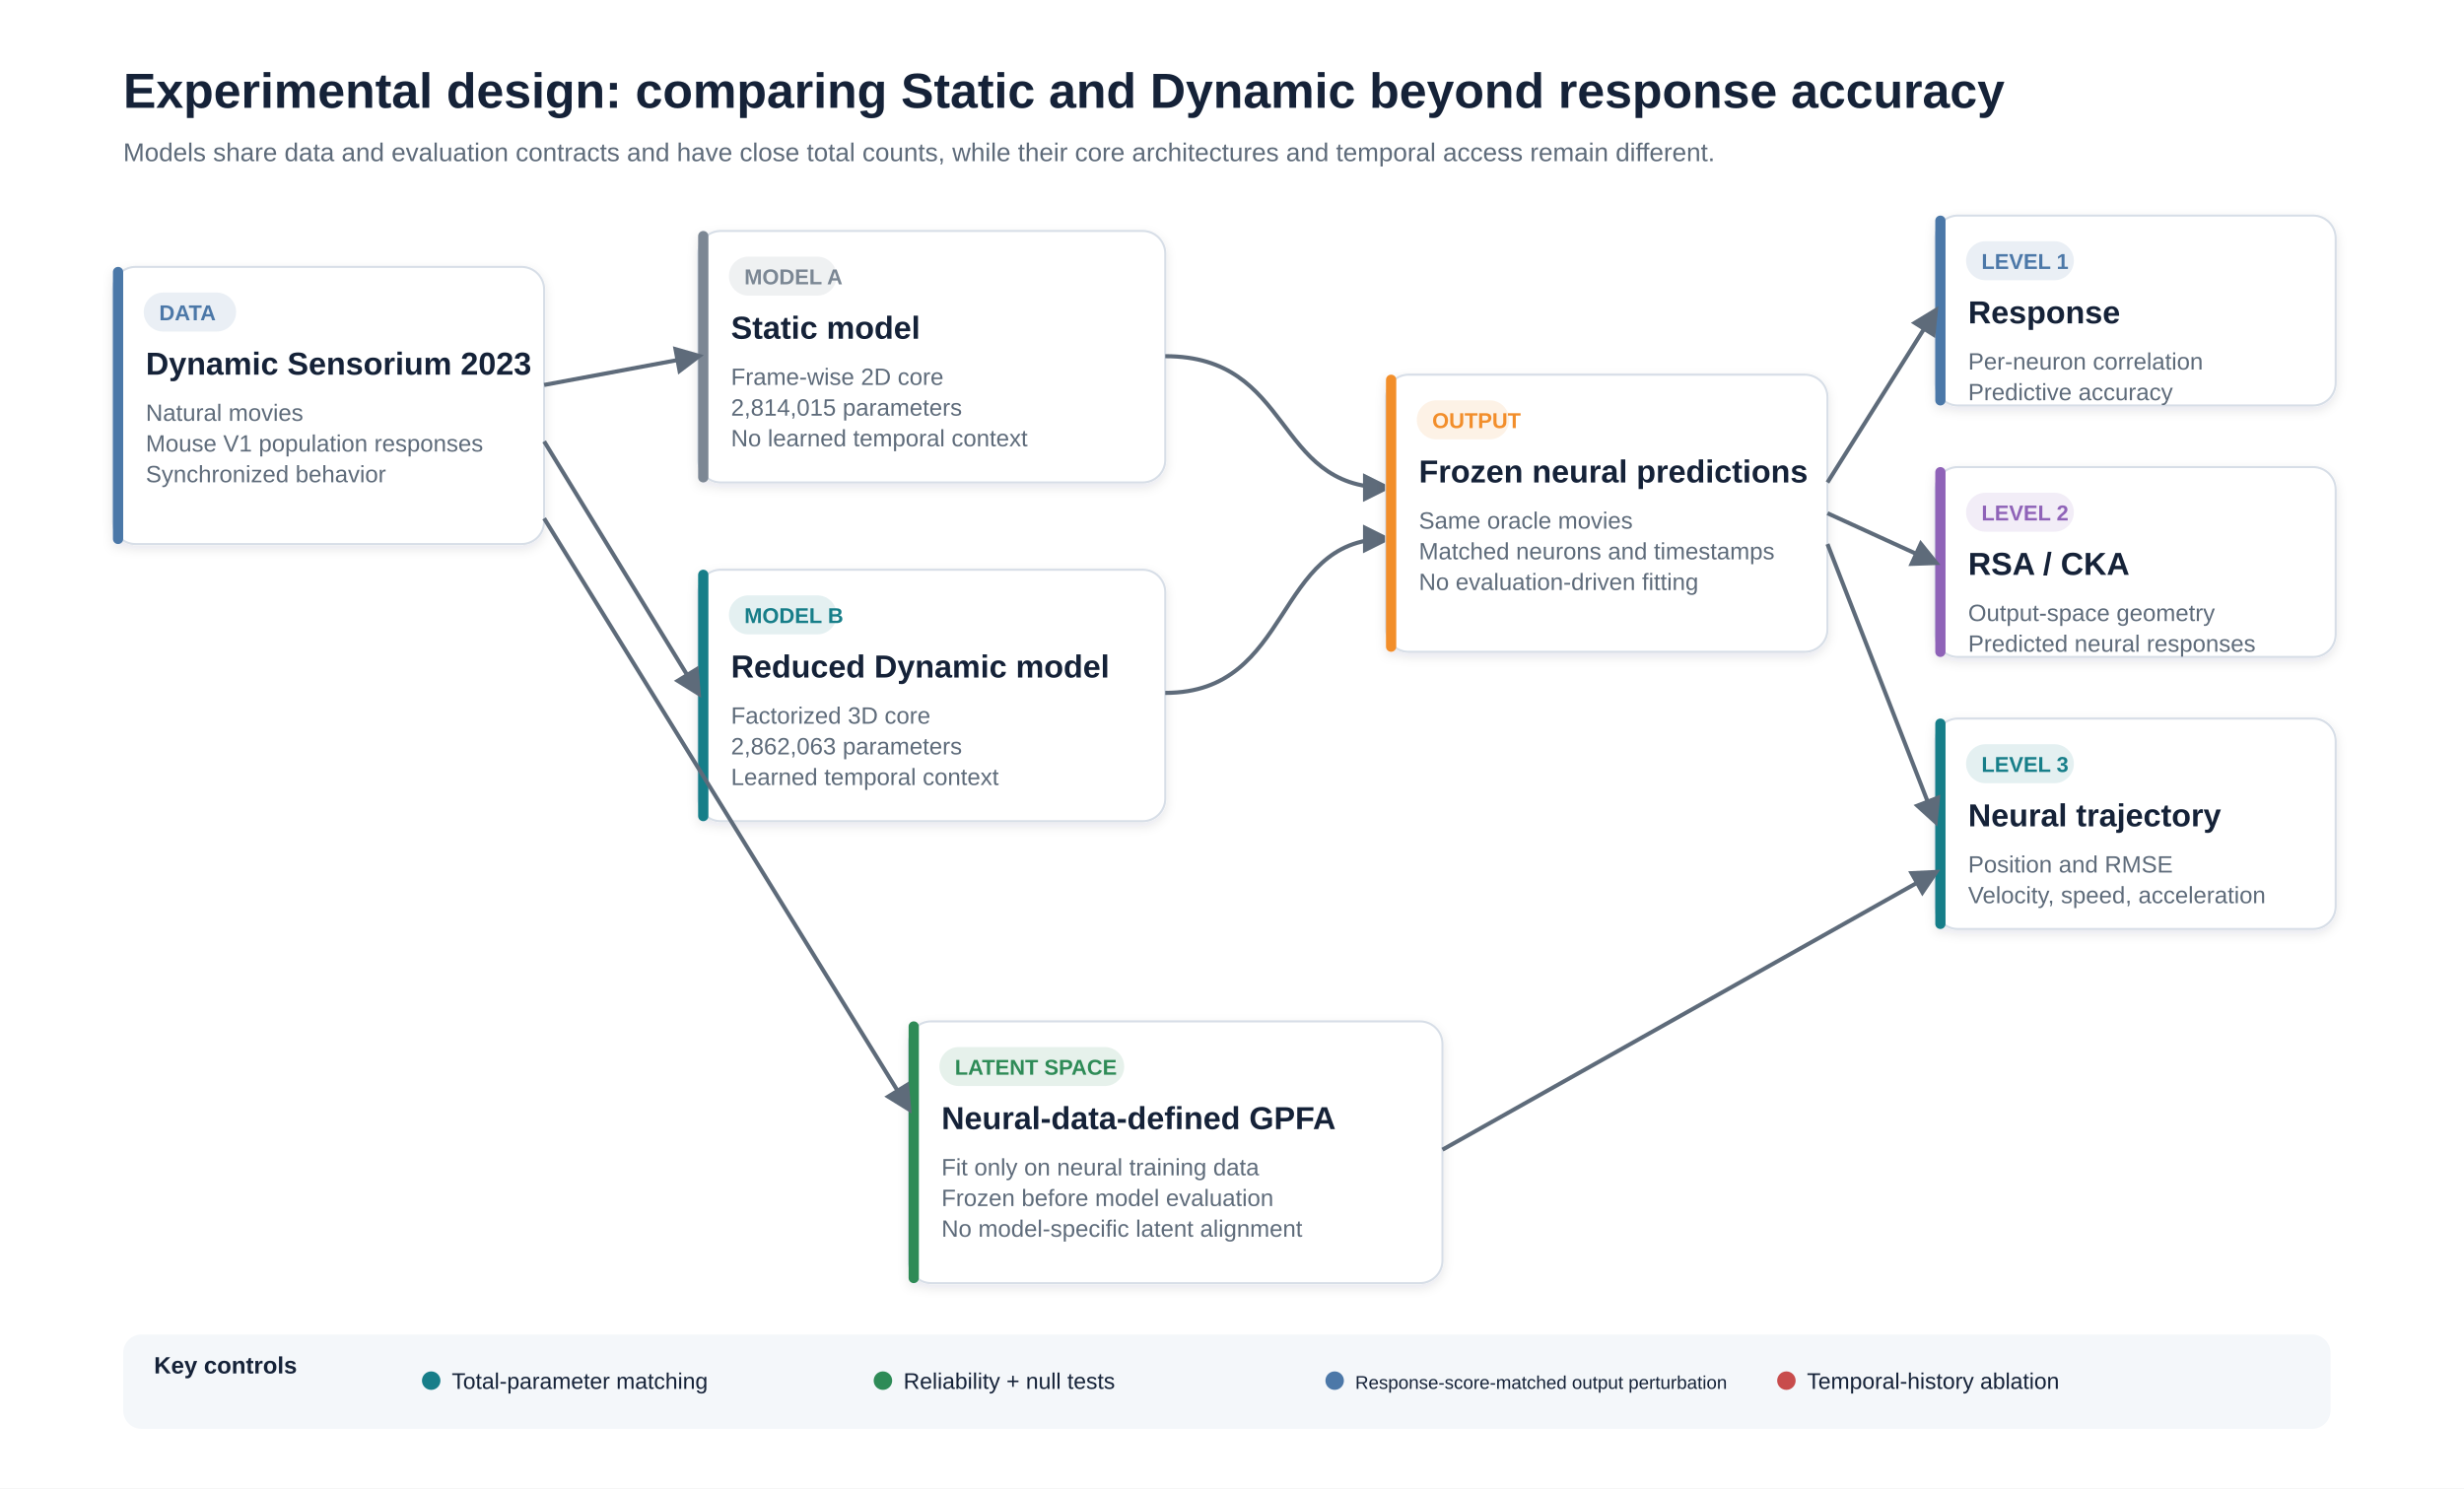
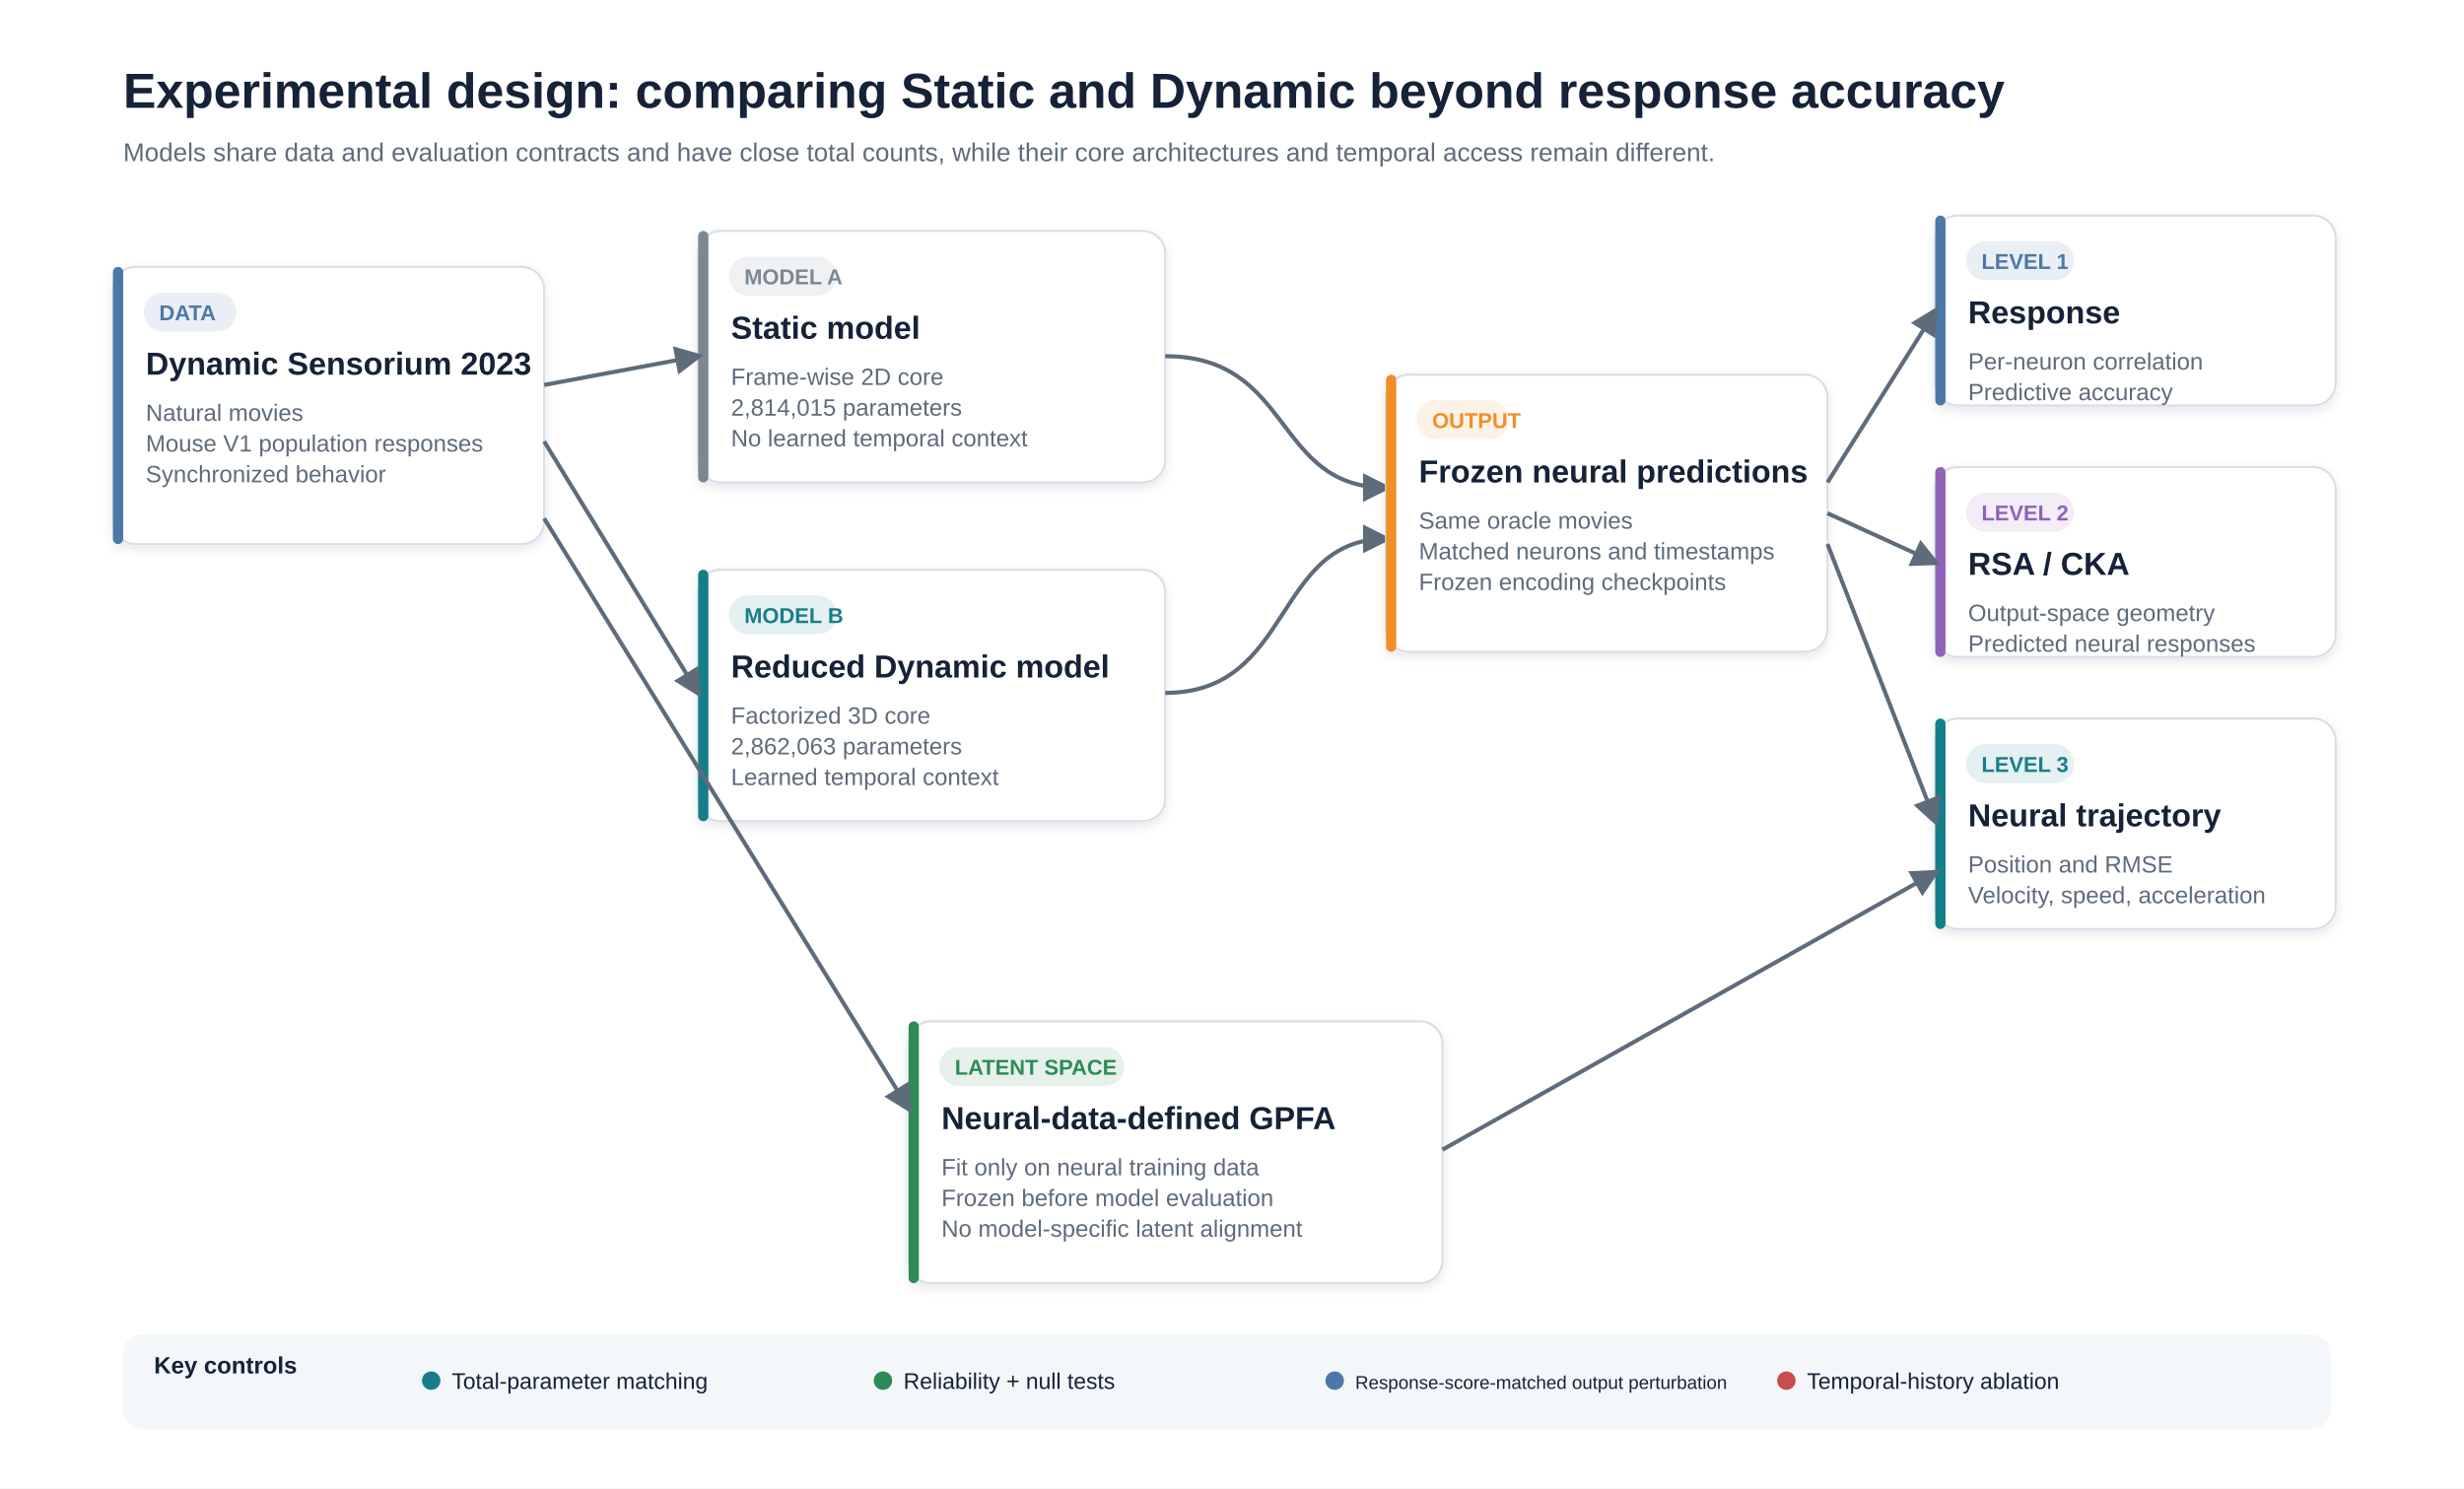
<svg xmlns="http://www.w3.org/2000/svg" width="2400" height="1450" viewBox="0 0 2400 1450" role="img" aria-labelledby="title desc">
  <defs>
    <filter id="shadow" x="-20%" y="-20%" width="140%" height="150%">
      <feDropShadow dx="0" dy="4" stdDeviation="5" flood-color="#152238" flood-opacity="0.10" />
    </filter>
    <marker id="arrow" viewBox="0 0 10 10" refX="8" refY="5" markerWidth="7" markerHeight="7" orient="auto">
      <path d="M 0 0 L 10 5 L 0 10 z" fill="#5E6B7A" />
    </marker>
    <pattern id="hatch" width="10" height="10" patternUnits="userSpaceOnUse" patternTransform="rotate(45)">
      <line x1="0" y1="0" x2="0" y2="10" stroke="#177E89" stroke-width="3" opacity="0.45" />
    </pattern>
  </defs>
  <rect width="100%" height="100%" fill="#FFFFFF" />
  <style>
    text { font-family: Arial, Helvetica, sans-serif; }
    .axis { font-size: 24px; fill: #5E6B7A; }
    .value { font-size: 24px; font-weight: 700; fill: #152238; }
  </style>
  <text x="120" y="105" text-anchor="start" font-size="48" font-weight="700" fill="#152238" class="">
    <tspan x="120" dy="0">Experimental design: comparing Static and Dynamic beyond response accuracy</tspan>
  </text>
  <text x="120" y="157" text-anchor="start" font-size="25" font-weight="400" fill="#5E6B7A" class="">
    <tspan x="120" dy="0">Models share data and evaluation contracts and have close total counts, while their core architectures and temporal access remain different.</tspan>
  </text>
  <g filter="url(#shadow)">
    <rect x="110" y="260" width="420" height="270" rx="22" fill="#FFFFFF" stroke="#D7DEE7" stroke-width="2" />
    <rect x="110" y="260" width="10" height="270" rx="5" fill="#4C78A8" />
  </g>
  <rect x="140" y="285" width="90" height="38" rx="19" fill="#4C78A8" opacity="0.12" />
  <text x="155" y="312" font-size="21" font-weight="700" fill="#4C78A8">DATA</text>
  <text x="142" y="365" text-anchor="start" font-size="31" font-weight="700" fill="#152238" class="">
    <tspan x="142" dy="0">Dynamic Sensorium 2023</tspan>
  </text>
  <text x="142" y="410" text-anchor="start" font-size="23" font-weight="400" fill="#5E6B7A" class="">
    <tspan x="142" dy="0">Natural movies</tspan>
    <tspan x="142" dy="29.9">Mouse V1 population responses</tspan>
    <tspan x="142" dy="29.9">Synchronized behavior</tspan>
  </text>
  <g filter="url(#shadow)">
    <rect x="680" y="225" width="455" height="245" rx="22" fill="#FFFFFF" stroke="#D7DEE7" stroke-width="2" />
    <rect x="680" y="225" width="10" height="245" rx="5" fill="#7B8794" />
  </g>
  <rect x="710" y="250" width="105" height="38" rx="19" fill="#7B8794" opacity="0.12" />
  <text x="725" y="277" font-size="21" font-weight="700" fill="#7B8794">MODEL A</text>
  <text x="712" y="330" text-anchor="start" font-size="31" font-weight="700" fill="#152238" class="">
    <tspan x="712" dy="0">Static model</tspan>
  </text>
  <text x="712" y="375" text-anchor="start" font-size="23" font-weight="400" fill="#5E6B7A" class="">
    <tspan x="712" dy="0">Frame-wise 2D core</tspan>
    <tspan x="712" dy="29.9">2,814,015 parameters</tspan>
    <tspan x="712" dy="29.9">No learned temporal context</tspan>
  </text>
  <g filter="url(#shadow)">
    <rect x="680" y="555" width="455" height="245" rx="22" fill="#FFFFFF" stroke="#D7DEE7" stroke-width="2" />
    <rect x="680" y="555" width="10" height="245" rx="5" fill="#177E89" />
  </g>
  <rect x="710" y="580" width="105" height="38" rx="19" fill="#177E89" opacity="0.12" />
  <text x="725" y="607" font-size="21" font-weight="700" fill="#177E89">MODEL B</text>
  <text x="712" y="660" text-anchor="start" font-size="31" font-weight="700" fill="#152238" class="">
    <tspan x="712" dy="0">Reduced Dynamic model</tspan>
  </text>
  <text x="712" y="705" text-anchor="start" font-size="23" font-weight="400" fill="#5E6B7A" class="">
    <tspan x="712" dy="0">Factorized 3D core</tspan>
    <tspan x="712" dy="29.9">2,862,063 parameters</tspan>
    <tspan x="712" dy="29.9">Learned temporal context</tspan>
  </text>
  <path d="M 530 375 L 680 347" stroke="#5E6B7A" stroke-width="4" fill="none" marker-end="url(#arrow)" />
  <path d="M 530 430 L 680 675" stroke="#5E6B7A" stroke-width="4" fill="none" marker-end="url(#arrow)" />
  <path d="M 1135 347 C 1260 347, 1240 475, 1350 475" stroke="#5E6B7A" stroke-width="4" fill="none" marker-end="url(#arrow)" />
  <path d="M 1135 675 C 1260 675, 1240 525, 1350 525" stroke="#5E6B7A" stroke-width="4" fill="none" marker-end="url(#arrow)" />
  <g filter="url(#shadow)">
    <rect x="1350" y="365" width="430" height="270" rx="22" fill="#FFFFFF" stroke="#D7DEE7" stroke-width="2" />
    <rect x="1350" y="365" width="10" height="270" rx="5" fill="#F28E2B" />
  </g>
  <rect x="1380" y="390" width="90" height="38" rx="19" fill="#F28E2B" opacity="0.12" />
  <text x="1395" y="417" font-size="21" font-weight="700" fill="#F28E2B">OUTPUT</text>
  <text x="1382" y="470" text-anchor="start" font-size="31" font-weight="700" fill="#152238" class="">
    <tspan x="1382" dy="0">Frozen neural predictions</tspan>
  </text>
  <text x="1382" y="515" text-anchor="start" font-size="23" font-weight="400" fill="#5E6B7A" class="">
    <tspan x="1382" dy="0">Same oracle movies</tspan>
    <tspan x="1382" dy="29.9">Matched neurons and timestamps</tspan>
-     <tspan x="1382" dy="29.9">No evaluation-driven fitting</tspan>
+     <tspan x="1382" dy="29.9">Frozen encoding checkpoints</tspan>
  </text>
  <g filter="url(#shadow)">
    <rect x="1885" y="210" width="390" height="185" rx="22" fill="#FFFFFF" stroke="#D7DEE7" stroke-width="2" />
    <rect x="1885" y="210" width="10" height="185" rx="5" fill="#4C78A8" />
  </g>
  <rect x="1915" y="235" width="105" height="38" rx="19" fill="#4C78A8" opacity="0.12" />
  <text x="1930" y="262" font-size="21" font-weight="700" fill="#4C78A8">LEVEL 1</text>
  <text x="1917" y="315" text-anchor="start" font-size="31" font-weight="700" fill="#152238" class="">
    <tspan x="1917" dy="0">Response</tspan>
  </text>
  <text x="1917" y="360" text-anchor="start" font-size="23" font-weight="400" fill="#5E6B7A" class="">
    <tspan x="1917" dy="0">Per-neuron correlation</tspan>
    <tspan x="1917" dy="29.9">Predictive accuracy</tspan>
  </text>
  <g filter="url(#shadow)">
    <rect x="1885" y="455" width="390" height="185" rx="22" fill="#FFFFFF" stroke="#D7DEE7" stroke-width="2" />
    <rect x="1885" y="455" width="10" height="185" rx="5" fill="#8F63B8" />
  </g>
  <rect x="1915" y="480" width="105" height="38" rx="19" fill="#8F63B8" opacity="0.12" />
  <text x="1930" y="507" font-size="21" font-weight="700" fill="#8F63B8">LEVEL 2</text>
  <text x="1917" y="560" text-anchor="start" font-size="31" font-weight="700" fill="#152238" class="">
    <tspan x="1917" dy="0">RSA / CKA</tspan>
  </text>
  <text x="1917" y="605" text-anchor="start" font-size="23" font-weight="400" fill="#5E6B7A" class="">
    <tspan x="1917" dy="0">Output-space geometry</tspan>
    <tspan x="1917" dy="29.9">Predicted neural responses</tspan>
  </text>
  <g filter="url(#shadow)">
    <rect x="1885" y="700" width="390" height="205" rx="22" fill="#FFFFFF" stroke="#D7DEE7" stroke-width="2" />
    <rect x="1885" y="700" width="10" height="205" rx="5" fill="#177E89" />
  </g>
  <rect x="1915" y="725" width="105" height="38" rx="19" fill="#177E89" opacity="0.12" />
  <text x="1930" y="752" font-size="21" font-weight="700" fill="#177E89">LEVEL 3</text>
  <text x="1917" y="805" text-anchor="start" font-size="31" font-weight="700" fill="#152238" class="">
    <tspan x="1917" dy="0">Neural trajectory</tspan>
  </text>
  <text x="1917" y="850" text-anchor="start" font-size="23" font-weight="400" fill="#5E6B7A" class="">
    <tspan x="1917" dy="0">Position and RMSE</tspan>
    <tspan x="1917" dy="29.9">Velocity, speed, acceleration</tspan>
  </text>
  <path d="M 1780 470 L 1885 303" stroke="#5E6B7A" stroke-width="4" fill="none" marker-end="url(#arrow)" />
  <path d="M 1780 500 L 1885 548" stroke="#5E6B7A" stroke-width="4" fill="none" marker-end="url(#arrow)" />
  <path d="M 1780 530 L 1885 800" stroke="#5E6B7A" stroke-width="4" fill="none" marker-end="url(#arrow)" />
  <g filter="url(#shadow)">
    <rect x="885" y="995" width="520" height="255" rx="22" fill="#FFFFFF" stroke="#D7DEE7" stroke-width="2" />
    <rect x="885" y="995" width="10" height="255" rx="5" fill="#2E8B57" />
  </g>
  <rect x="915" y="1020" width="180" height="38" rx="19" fill="#2E8B57" opacity="0.12" />
  <text x="930" y="1047" font-size="21" font-weight="700" fill="#2E8B57">LATENT SPACE</text>
  <text x="917" y="1100" text-anchor="start" font-size="31" font-weight="700" fill="#152238" class="">
    <tspan x="917" dy="0">Neural-data-defined GPFA</tspan>
  </text>
  <text x="917" y="1145" text-anchor="start" font-size="23" font-weight="400" fill="#5E6B7A" class="">
    <tspan x="917" dy="0">Fit only on neural training data</tspan>
    <tspan x="917" dy="29.9">Frozen before model evaluation</tspan>
    <tspan x="917" dy="29.9">No model-specific latent alignment</tspan>
  </text>
  <path d="M 530 505 L 885 1080" stroke="#5E6B7A" stroke-width="4" fill="none" marker-end="url(#arrow)" />
  <path d="M 1405 1120 L 1885 850" stroke="#5E6B7A" stroke-width="4" fill="none" marker-end="url(#arrow)" />
  <rect x="120" y="1300" width="2150" height="92" rx="18" fill="#F4F7FA" />
  <text x="150" y="1338" text-anchor="start" font-size="23" font-weight="700" fill="#152238" class="">
    <tspan x="150" dy="0">Key controls</tspan>
  </text>
  <circle cx="420" cy="1345" r="9" fill="#177E89" />
  <text x="440" y="1353" text-anchor="start" font-size="22" font-weight="400" fill="#152238" class="">
    <tspan x="440" dy="0">Total-parameter matching</tspan>
  </text>
  <circle cx="860" cy="1345" r="9" fill="#2E8B57" />
  <text x="880" y="1353" text-anchor="start" font-size="22" font-weight="400" fill="#152238" class="">
    <tspan x="880" dy="0">Reliability + null tests</tspan>
  </text>
  <circle cx="1300" cy="1345" r="9" fill="#4C78A8" />
  <text x="1320" y="1353" text-anchor="start" font-size="18" font-weight="400" fill="#152238" class="">
    <tspan x="1320" dy="0">Response-score-matched output perturbation</tspan>
  </text>
  <circle cx="1740" cy="1345" r="9" fill="#C84C4C" />
  <text x="1760" y="1353" text-anchor="start" font-size="22" font-weight="400" fill="#152238" class="">
    <tspan x="1760" dy="0">Temporal-history ablation</tspan>
  </text>
</svg>
